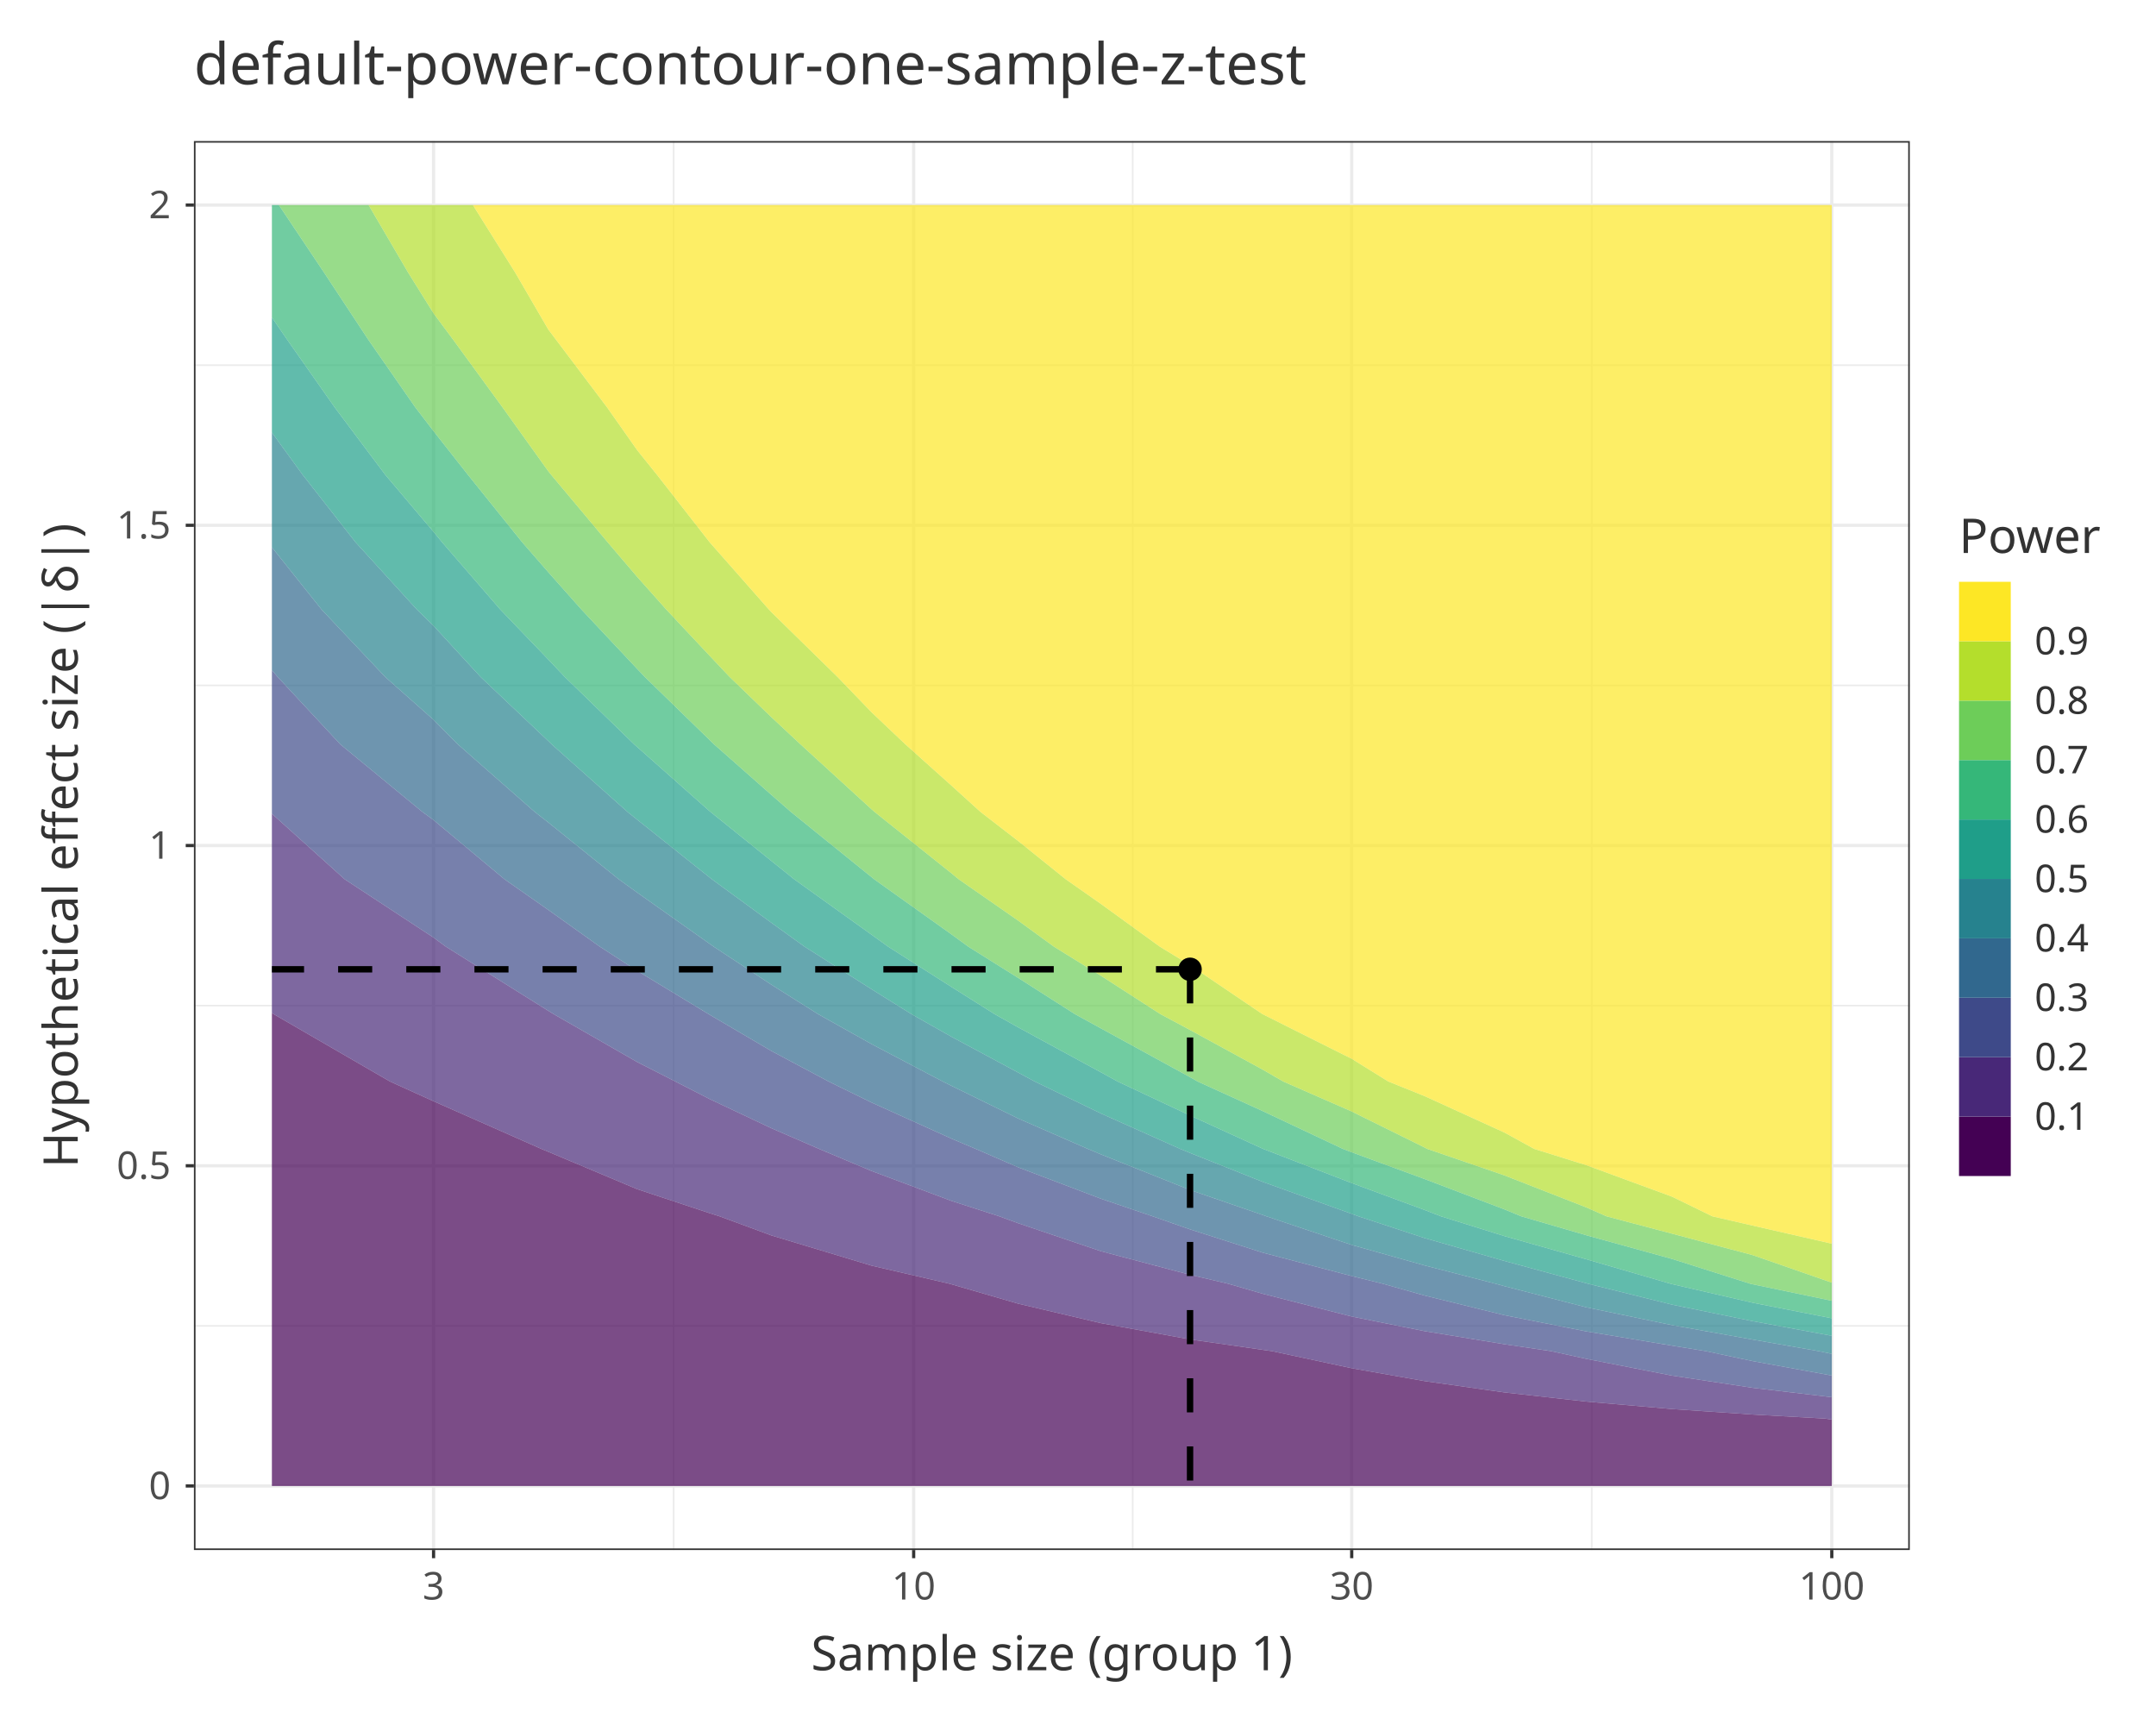
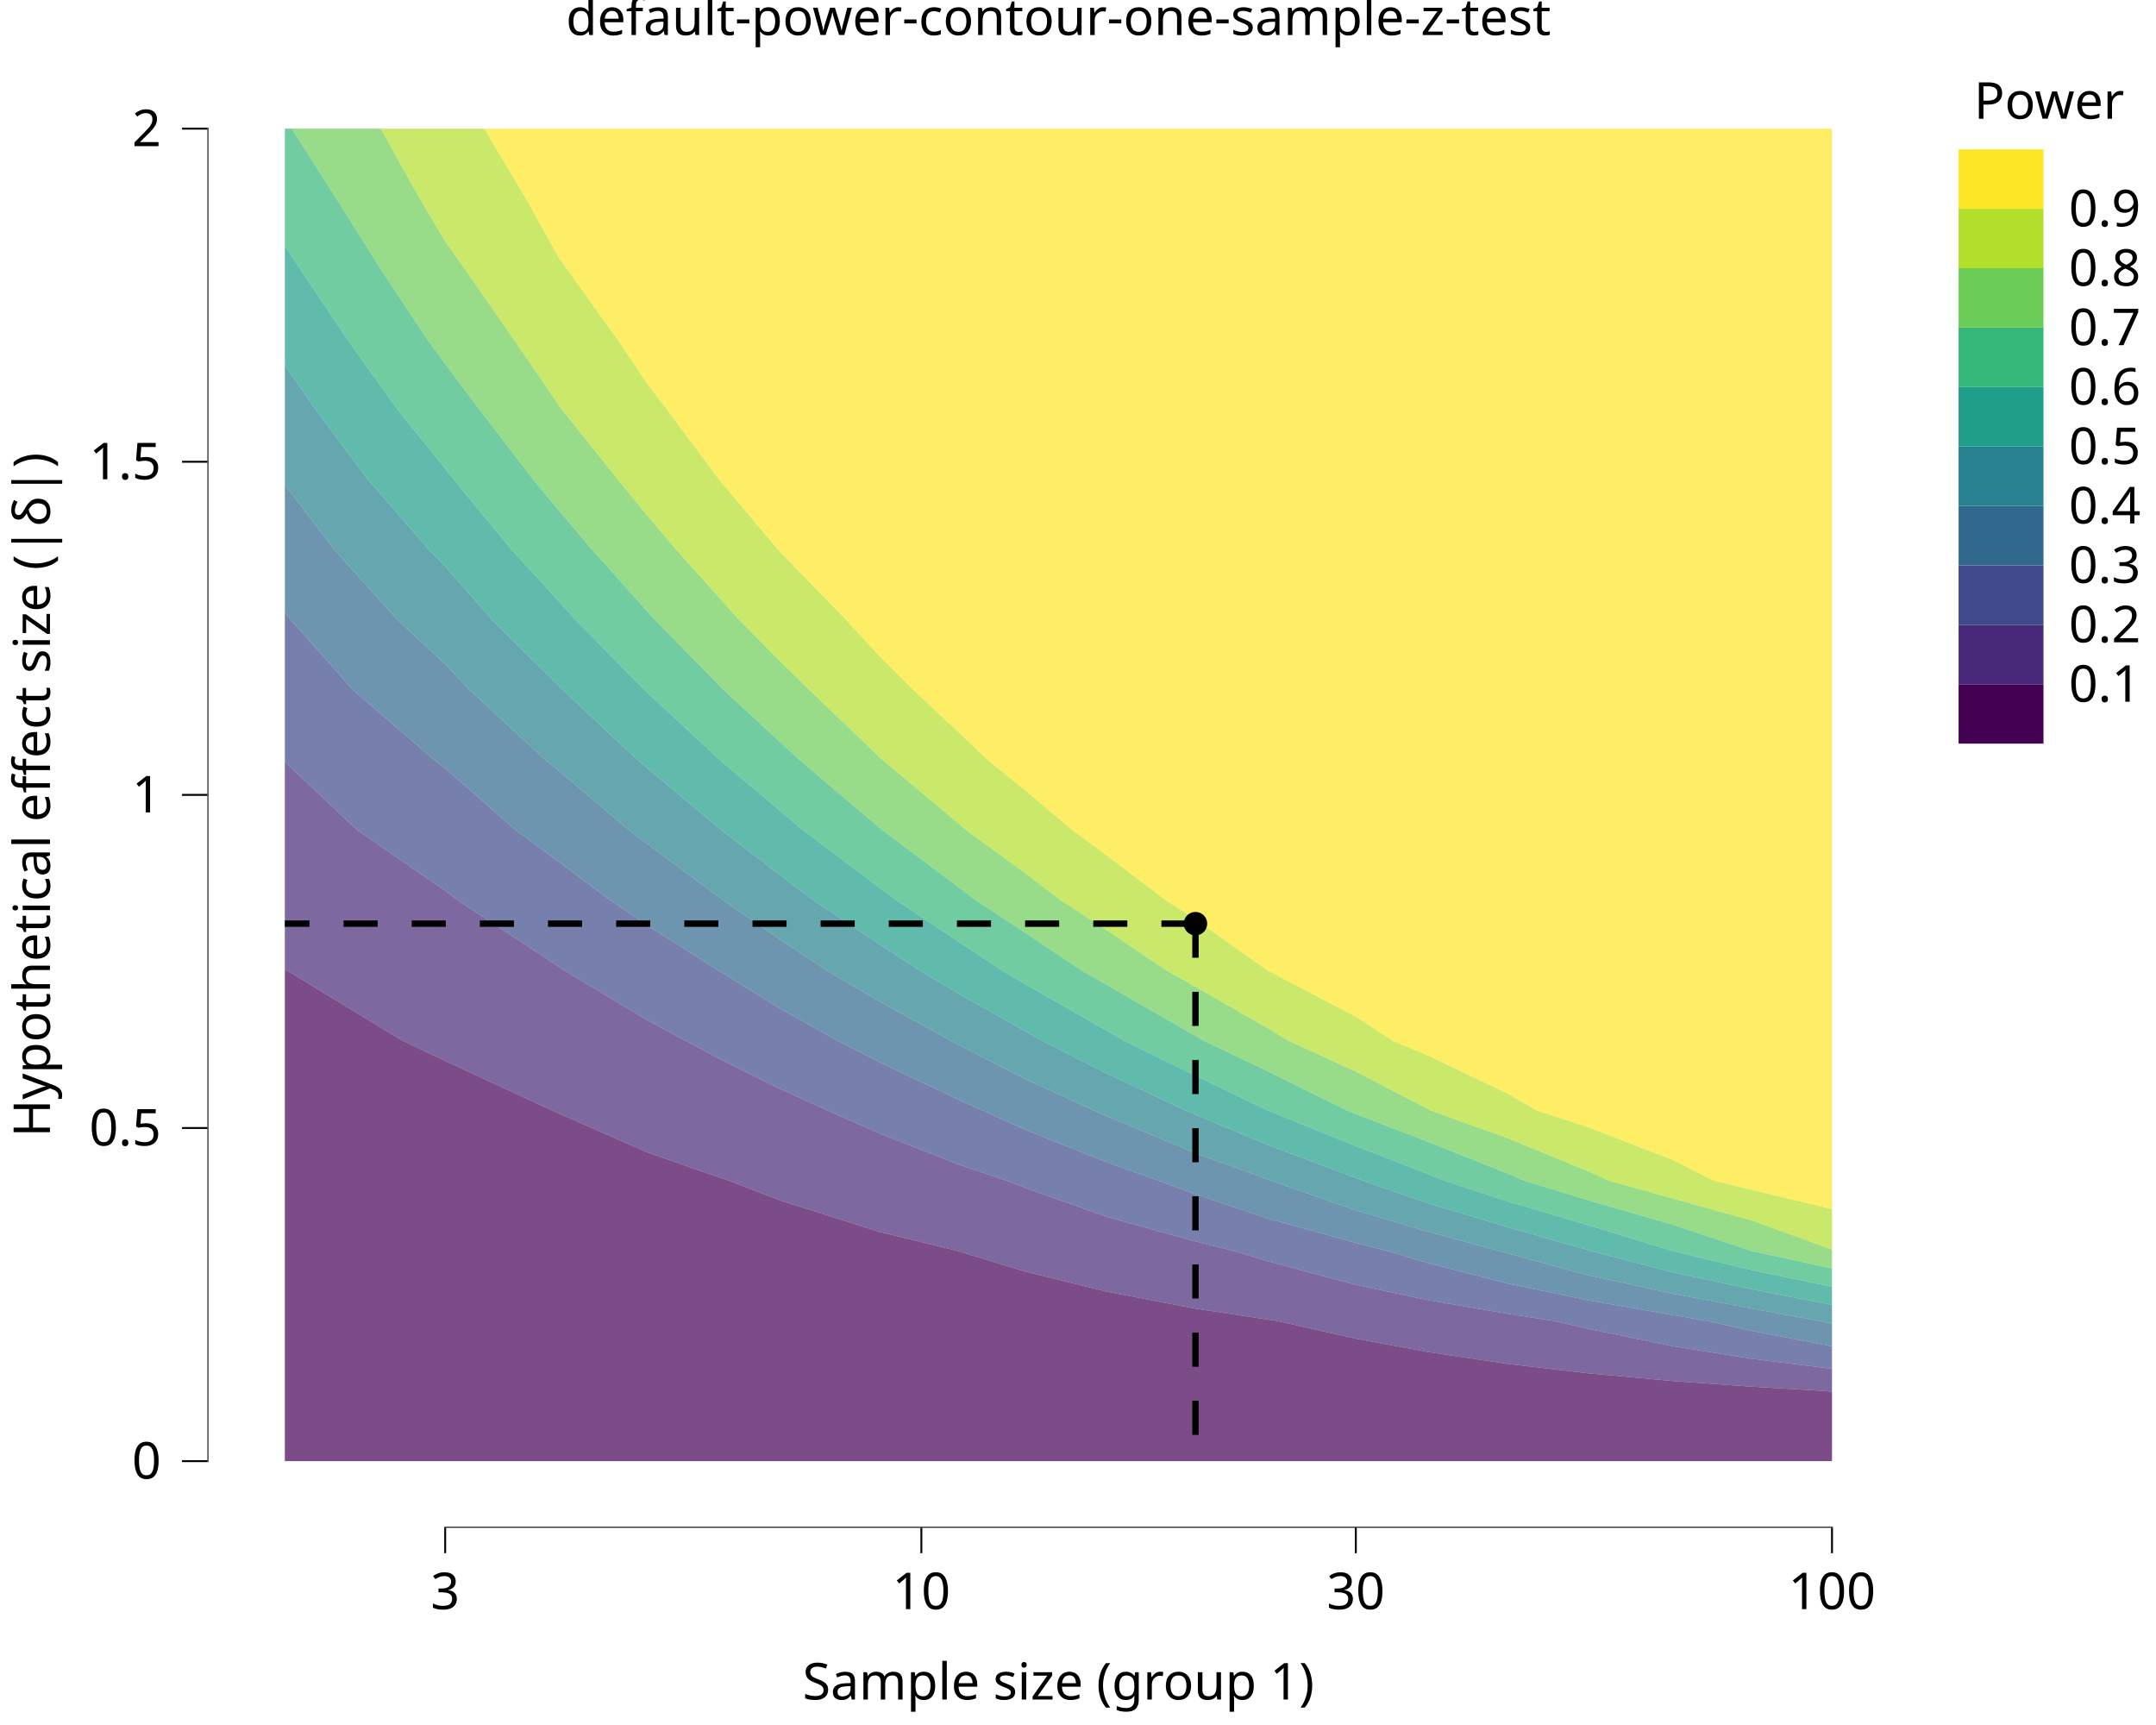
<svg xmlns="http://www.w3.org/2000/svg" class="svglite" data-engine-version="2.0" width="720.00pt" height="576.00pt" viewBox="0 0 720.00 576.00">
  <defs>
    <style type="text/css">
    .svglite line, .svglite polyline, .svglite polygon, .svglite path, .svglite rect, .svglite circle {
      fill: none;
      stroke: #000000;
      stroke-linecap: round;
      stroke-linejoin: round;
      stroke-miterlimit: 10.00;
    }
  </style>
  </defs>
  <rect width="100%" height="100%" style="stroke: none; fill: #FFFFFF;" />
  <defs>
    <clipPath id="cpMC4wMHw3MjAuMDB8MC4wMHw1NzYuMDA=">
      <rect x="0.00" y="0.00" width="720.00" height="576.00" />
    </clipPath>
  </defs>
  <g clip-path="url(#cpMC4wMHw3MjAuMDB8MC4wMHw1NzYuMDA=)">
-     <rect x="0.00" y="0.00" width="720.00" height="576.00" style="stroke-width: 1.07; stroke: none;" />
+     <rect x="0.00" y="0.00" width="720.00" height="576.00" style="stroke-width: 10.67; stroke: none;" />
  </g>
  <defs>
-     <clipPath id="cpNjQuNzZ8NjM3Ljc4fDQ3LjA5fDUxNy41Nw==">
-       <rect x="64.76" y="47.09" width="573.02" height="470.49" />
+     <clipPath id="cpNjkuMjh8NjM3LjYzfDIwLjcxfDUxMC4xNA==">
+       <rect x="69.28" y="20.71" width="568.35" height="489.43" />
    </clipPath>
  </defs>
-   <g clip-path="url(#cpNjQuNzZ8NjM3Ljc4fDQ3LjA5fDUxNy41Nw==)">
-     <rect x="64.76" y="47.09" width="573.02" height="470.49" style="stroke-width: 1.07; stroke: none; fill: #FFFFFF;" />
-     <polyline points="64.76,442.72 637.78,442.72 " style="stroke-width: 0.53; stroke: #EBEBEB; stroke-linecap: butt;" />
-     <polyline points="64.76,335.79 637.78,335.79 " style="stroke-width: 0.53; stroke: #EBEBEB; stroke-linecap: butt;" />
-     <polyline points="64.76,228.87 637.78,228.87 " style="stroke-width: 0.53; stroke: #EBEBEB; stroke-linecap: butt;" />
-     <polyline points="64.76,121.94 637.78,121.94 " style="stroke-width: 0.53; stroke: #EBEBEB; stroke-linecap: butt;" />
-     <polyline points="224.96,517.57 224.96,47.09 " style="stroke-width: 0.53; stroke: #EBEBEB; stroke-linecap: butt;" />
-     <polyline points="378.26,517.57 378.26,47.09 " style="stroke-width: 0.53; stroke: #EBEBEB; stroke-linecap: butt;" />
-     <polyline points="531.57,517.57 531.57,47.09 " style="stroke-width: 0.53; stroke: #EBEBEB; stroke-linecap: butt;" />
-     <polyline points="64.76,496.19 637.78,496.19 " style="stroke-width: 1.07; stroke: #EBEBEB; stroke-linecap: butt;" />
-     <polyline points="64.76,389.26 637.78,389.26 " style="stroke-width: 1.07; stroke: #EBEBEB; stroke-linecap: butt;" />
-     <polyline points="64.76,282.33 637.78,282.33 " style="stroke-width: 1.07; stroke: #EBEBEB; stroke-linecap: butt;" />
-     <polyline points="64.76,175.40 637.78,175.40 " style="stroke-width: 1.07; stroke: #EBEBEB; stroke-linecap: butt;" />
-     <polyline points="64.76,68.47 637.78,68.47 " style="stroke-width: 1.07; stroke: #EBEBEB; stroke-linecap: butt;" />
-     <polyline points="144.79,517.57 144.79,47.09 " style="stroke-width: 1.07; stroke: #EBEBEB; stroke-linecap: butt;" />
-     <polyline points="305.12,517.57 305.12,47.09 " style="stroke-width: 1.07; stroke: #EBEBEB; stroke-linecap: butt;" />
-     <polyline points="451.41,517.57 451.41,47.09 " style="stroke-width: 1.07; stroke: #EBEBEB; stroke-linecap: butt;" />
-     <polyline points="611.73,517.57 611.73,47.09 " style="stroke-width: 1.07; stroke: #EBEBEB; stroke-linecap: butt;" />
-     <path d="M 237.09 405.13 L 212.82 397.09 L 183.10 384.59 L 180.78 383.63 L 144.79 367.72 L 130.23 361.12 L 91.35 338.61 L 90.80 338.23 L 90.80 338.61 L 90.80 361.12 L 90.80 383.63 L 90.80 406.14 L 90.80 428.65 L 90.80 451.16 L 90.80 473.68 L 90.80 496.19 L 144.79 496.19 L 183.10 496.19 L 212.82 496.19 L 237.09 496.19 L 257.62 496.19 L 291.09 496.19 L 317.81 496.19 L 340.05 496.19 L 367.70 496.19 L 397.42 496.19 L 421.70 496.19 L 451.41 496.19 L 475.69 496.19 L 502.41 496.19 L 529.68 496.19 L 558.40 496.19 L 585.31 496.19 L 611.73 496.19 L 611.73 474.02 L 609.52 473.68 L 585.31 472.33 L 558.40 470.50 L 529.68 468.00 L 502.41 464.95 L 475.69 461.16 L 451.41 456.87 L 424.76 451.16 L 421.70 450.73 L 397.42 447.24 L 367.70 441.82 L 340.05 435.32 L 317.81 428.86 L 317.08 428.65 L 291.09 422.62 L 257.62 412.53 L 240.29 406.14 Z" style="fill-rule: evenodd; fill: #440154; fill-opacity: 0.70; stroke-width: 1.07; stroke: none; stroke-linecap: butt;" />
-     <path d="M 90.80 293.59 L 90.80 316.10 L 90.80 338.23 L 91.35 338.61 L 130.23 361.12 L 144.79 367.72 L 180.78 383.63 L 183.10 384.59 L 212.82 397.09 L 237.09 405.13 L 240.29 406.14 L 257.62 412.53 L 291.09 422.62 L 317.08 428.65 L 317.81 428.86 L 340.05 435.32 L 367.70 441.82 L 397.42 447.24 L 421.70 450.73 L 424.76 451.16 L 451.41 456.87 L 475.69 461.16 L 502.41 464.95 L 529.68 468.00 L 558.40 470.50 L 585.31 472.33 L 609.52 473.68 L 611.73 474.02 L 611.73 473.68 L 611.73 466.54 L 585.31 463.41 L 558.40 459.34 L 529.68 453.72 L 517.97 451.16 L 502.41 448.86 L 475.69 444.48 L 451.41 439.60 L 421.70 432.01 L 410.13 428.65 L 397.42 425.67 L 367.70 417.81 L 340.05 408.46 L 333.71 406.14 L 317.81 401.02 L 291.09 391.02 L 273.52 383.63 L 257.62 376.73 L 237.09 367.04 L 225.53 361.12 L 212.82 354.64 L 184.87 338.61 L 183.10 337.52 L 148.90 316.10 L 144.79 313.07 L 115.10 293.59 L 90.80 271.71 Z" style="fill-rule: evenodd; fill: #482878; fill-opacity: 0.70; stroke-width: 1.07; stroke: none; stroke-linecap: butt;" />
-     <path d="M 529.68 453.72 L 558.40 459.34 L 585.31 463.41 L 611.73 466.54 L 611.73 459.31 L 585.31 454.49 L 569.65 451.16 L 558.40 449.33 L 529.68 444.56 L 502.41 439.16 L 475.69 432.58 L 461.79 428.65 L 451.41 426.09 L 421.70 418.28 L 397.42 410.50 L 384.92 406.14 L 367.70 400.28 L 340.05 389.79 L 325.85 383.63 L 317.81 380.23 L 291.09 368.16 L 276.72 361.12 L 257.62 350.94 L 237.09 338.89 L 236.62 338.61 L 212.82 324.18 L 200.32 316.10 L 183.10 303.82 L 168.48 293.59 L 144.79 273.82 L 141.02 271.07 L 113.68 248.56 L 92.74 226.05 L 90.80 223.77 L 90.80 226.05 L 90.80 248.56 L 90.80 271.07 L 90.80 271.71 L 115.10 293.59 L 144.79 313.07 L 148.90 316.10 L 183.10 337.52 L 184.87 338.61 L 212.82 354.64 L 225.53 361.12 L 237.09 367.04 L 257.62 376.73 L 273.52 383.63 L 291.09 391.02 L 317.81 401.02 L 333.71 406.14 L 340.05 408.46 L 367.70 417.81 L 397.42 425.67 L 410.13 428.65 L 421.70 432.01 L 451.41 439.60 L 475.69 444.48 L 502.41 448.86 L 517.97 451.16 Z" style="fill-rule: evenodd; fill: #3E4A89; fill-opacity: 0.70; stroke-width: 1.07; stroke: none; stroke-linecap: butt;" />
-     <path d="M 90.80 203.54 L 90.80 223.77 L 92.74 226.05 L 113.68 248.56 L 141.02 271.07 L 144.79 273.82 L 168.48 293.59 L 183.10 303.82 L 200.32 316.10 L 212.82 324.18 L 236.62 338.61 L 237.09 338.89 L 257.62 350.94 L 276.72 361.12 L 291.09 368.16 L 317.81 380.23 L 325.85 383.63 L 340.05 389.79 L 367.70 400.28 L 384.92 406.14 L 397.42 410.50 L 421.70 418.28 L 451.41 426.09 L 461.79 428.65 L 475.69 432.58 L 502.41 439.16 L 529.68 444.56 L 558.40 449.33 L 569.65 451.16 L 585.31 454.49 L 611.73 459.31 L 611.73 452.07 L 607.34 451.16 L 585.31 447.30 L 558.40 442.48 L 529.68 436.51 L 502.41 429.47 L 499.43 428.65 L 475.69 422.53 L 451.41 415.70 L 422.92 406.14 L 421.70 405.70 L 397.42 397.34 L 367.70 385.48 L 363.29 383.63 L 340.05 373.49 L 317.81 362.60 L 314.83 361.12 L 291.09 348.65 L 273.18 338.61 L 257.62 328.81 L 238.35 316.10 L 237.09 315.22 L 212.82 298.05 L 206.63 293.59 L 183.10 274.62 L 178.54 271.07 L 152.93 248.56 L 144.79 240.35 L 128.66 226.05 L 107.40 203.54 L 90.80 182.74 Z" style="fill-rule: evenodd; fill: #31688E; fill-opacity: 0.70; stroke-width: 1.07; stroke: none; stroke-linecap: butt;" />
-     <path d="M 90.80 181.03 L 90.80 182.74 L 107.40 203.54 L 128.66 226.05 L 144.79 240.35 L 152.93 248.56 L 178.54 271.07 L 183.10 274.62 L 206.63 293.59 L 212.82 298.05 L 237.09 315.22 L 238.35 316.10 L 257.62 328.81 L 273.18 338.61 L 291.09 348.65 L 314.83 361.12 L 317.81 362.60 L 340.05 373.49 L 363.29 383.63 L 367.70 385.48 L 397.42 397.34 L 421.70 405.70 L 422.92 406.14 L 451.41 415.70 L 475.69 422.53 L 499.43 428.65 L 502.41 429.47 L 529.68 436.51 L 558.40 442.48 L 585.31 447.30 L 607.34 451.16 L 611.73 452.07 L 611.73 451.16 L 611.73 446.04 L 585.31 441.15 L 558.40 435.64 L 530.31 428.65 L 529.68 428.47 L 502.41 421.05 L 475.69 413.39 L 453.64 406.14 L 451.41 405.32 L 421.70 394.64 L 397.42 384.98 L 394.12 383.63 L 367.70 371.82 L 345.54 361.12 L 340.05 358.16 L 317.81 346.22 L 304.35 338.61 L 291.09 330.33 L 268.69 316.10 L 257.62 308.13 L 237.74 293.59 L 237.09 293.08 L 212.82 273.71 L 209.52 271.07 L 184.26 248.56 L 183.10 247.43 L 160.50 226.05 L 144.79 208.96 L 139.23 203.54 L 118.71 181.03 L 101.06 158.52 L 90.80 144.40 L 90.80 158.52 Z" style="fill-rule: evenodd; fill: #26828E; fill-opacity: 0.70; stroke-width: 1.07; stroke: none; stroke-linecap: butt;" />
-     <path d="M 90.80 105.99 L 90.80 113.50 L 90.80 136.01 L 90.80 144.40 L 101.06 158.52 L 118.71 181.03 L 139.23 203.54 L 144.79 208.96 L 160.50 226.05 L 183.10 247.43 L 184.26 248.56 L 209.52 271.07 L 212.82 273.71 L 237.09 293.08 L 237.74 293.59 L 257.62 308.13 L 268.69 316.10 L 291.09 330.33 L 304.35 338.61 L 317.81 346.22 L 340.05 358.16 L 345.54 361.12 L 367.70 371.82 L 394.12 383.63 L 397.42 384.98 L 421.70 394.64 L 451.41 405.32 L 453.64 406.14 L 475.69 413.39 L 502.41 421.05 L 529.68 428.47 L 530.31 428.65 L 558.40 435.64 L 585.31 441.15 L 611.73 446.04 L 611.73 440.19 L 585.31 435.00 L 558.40 428.79 L 557.86 428.65 L 529.68 420.46 L 502.41 412.75 L 481.21 406.14 L 475.69 404.00 L 451.41 395.04 L 421.83 383.63 L 421.70 383.57 L 397.42 372.48 L 373.23 361.12 L 367.70 358.08 L 340.05 343.06 L 332.13 338.61 L 317.81 329.59 L 296.61 316.10 L 291.09 312.13 L 265.22 293.59 L 257.62 287.49 L 237.23 271.07 L 237.09 270.96 L 212.82 249.45 L 211.81 248.56 L 188.63 226.05 L 183.10 220.21 L 167.09 203.54 L 147.61 181.03 L 144.79 177.59 L 128.65 158.52 L 111.77 136.01 L 95.96 113.50 Z" style="fill-rule: evenodd; fill: #1F9E89; fill-opacity: 0.70; stroke-width: 1.07; stroke: none; stroke-linecap: butt;" />
-     <path d="M 90.80 105.99 L 95.96 113.50 L 111.77 136.01 L 128.65 158.52 L 144.79 177.59 L 147.61 181.03 L 167.09 203.54 L 183.10 220.21 L 188.63 226.05 L 211.81 248.56 L 212.82 249.45 L 237.09 270.96 L 237.23 271.07 L 257.62 287.49 L 265.22 293.59 L 291.09 312.13 L 296.61 316.10 L 317.81 329.59 L 332.13 338.61 L 340.05 343.06 L 367.70 358.08 L 373.23 361.12 L 397.42 372.48 L 421.70 383.57 L 421.83 383.63 L 451.41 395.04 L 475.69 404.00 L 481.21 406.14 L 502.41 412.75 L 529.68 420.46 L 557.86 428.65 L 558.40 428.79 L 585.31 435.00 L 611.73 440.19 L 611.73 434.34 L 585.31 428.84 L 584.49 428.65 L 558.40 420.38 L 529.68 412.45 L 508.02 406.14 L 502.41 403.83 L 475.69 393.67 L 451.41 384.76 L 448.47 383.63 L 421.70 371.01 L 399.95 361.12 L 397.42 359.67 L 367.70 343.41 L 358.95 338.61 L 340.05 326.55 L 323.37 316.10 L 317.81 312.04 L 291.93 293.59 L 291.09 292.91 L 264.08 271.07 L 257.62 265.43 L 238.49 248.56 L 237.09 247.20 L 215.35 226.05 L 212.82 223.39 L 194.19 203.54 L 183.10 191.06 L 174.36 181.03 L 156.25 158.52 L 144.79 143.96 L 138.69 136.01 L 123.05 113.50 L 108.20 90.98 L 93.14 68.47 L 90.80 68.47 L 90.80 90.98 Z" style="fill-rule: evenodd; fill: #35B779; fill-opacity: 0.70; stroke-width: 1.07; stroke: none; stroke-linecap: butt;" />
-     <path d="M 136.28 90.98 L 123.10 68.47 L 93.14 68.47 L 108.20 90.98 L 123.05 113.50 L 138.69 136.01 L 144.79 143.96 L 156.25 158.52 L 174.36 181.03 L 183.10 191.06 L 194.19 203.54 L 212.82 223.39 L 215.35 226.05 L 237.09 247.20 L 238.49 248.56 L 257.62 265.43 L 264.08 271.07 L 291.09 292.91 L 291.93 293.59 L 317.81 312.04 L 323.37 316.10 L 340.05 326.55 L 358.95 338.61 L 367.70 343.41 L 397.42 359.67 L 399.95 361.12 L 421.70 371.01 L 448.47 383.63 L 451.41 384.76 L 475.69 393.67 L 502.41 403.83 L 508.02 406.14 L 529.68 412.45 L 558.40 420.38 L 584.49 428.65 L 585.31 428.84 L 611.73 434.34 L 611.73 428.65 L 611.73 428.29 L 585.31 419.10 L 558.40 411.94 L 536.48 406.14 L 529.68 403.14 L 502.41 392.48 L 476.62 383.63 L 475.69 383.14 L 451.41 371.14 L 428.53 361.12 L 421.70 357.17 L 397.42 343.92 L 387.50 338.61 L 367.70 325.84 L 351.97 316.10 L 340.05 307.42 L 320.16 293.59 L 317.81 291.65 L 292.02 271.07 L 291.09 270.25 L 267.36 248.56 L 257.62 239.48 L 243.68 226.05 L 237.09 219.07 L 222.52 203.54 L 212.82 192.65 L 202.90 181.03 L 184.05 158.52 L 183.10 157.34 L 167.82 136.01 L 151.39 113.50 L 144.79 104.62 Z" style="fill-rule: evenodd; fill: #6DCD59; fill-opacity: 0.70; stroke-width: 1.07; stroke: none; stroke-linecap: butt;" />
-     <path d="M 144.79 68.47 L 123.10 68.47 L 136.28 90.98 L 144.79 104.62 L 151.39 113.50 L 167.82 136.01 L 183.10 157.34 L 184.05 158.52 L 202.90 181.03 L 212.82 192.65 L 222.52 203.54 L 237.09 219.07 L 243.68 226.05 L 257.62 239.48 L 267.36 248.56 L 291.09 270.25 L 292.02 271.07 L 317.81 291.65 L 320.16 293.59 L 340.05 307.42 L 351.97 316.10 L 367.70 325.84 L 387.50 338.61 L 397.42 343.92 L 421.70 357.17 L 428.53 361.12 L 451.41 371.14 L 475.69 383.14 L 476.62 383.63 L 502.41 392.48 L 529.68 403.14 L 536.48 406.14 L 558.40 411.94 L 585.31 419.10 L 611.73 428.29 L 611.73 415.28 L 585.31 409.24 L 571.84 406.14 L 558.40 399.59 L 529.68 389.04 L 512.36 383.63 L 502.41 378.17 L 475.69 365.98 L 463.62 361.12 L 451.41 353.54 L 421.70 338.67 L 421.58 338.61 L 397.42 322.26 L 387.33 316.10 L 367.70 301.86 L 355.90 293.59 L 340.05 280.84 L 327.40 271.07 L 317.81 262.37 L 302.38 248.56 L 291.09 237.86 L 279.71 226.05 L 257.62 204.41 L 256.80 203.54 L 237.09 181.17 L 236.97 181.03 L 219.39 158.52 L 212.82 150.35 L 202.73 136.01 L 185.74 113.50 L 183.10 110.01 L 172.04 90.98 L 157.93 68.47 Z" style="fill-rule: evenodd; fill: #B4DE2C; fill-opacity: 0.70; stroke-width: 1.07; stroke: none; stroke-linecap: butt;" />
-     <path d="M 397.42 68.47 L 367.70 68.47 L 340.05 68.47 L 317.81 68.47 L 291.09 68.47 L 257.62 68.47 L 237.09 68.47 L 212.82 68.47 L 183.10 68.47 L 157.93 68.47 L 172.04 90.98 L 183.10 110.01 L 185.74 113.50 L 202.73 136.01 L 212.82 150.35 L 219.39 158.52 L 236.97 181.03 L 237.09 181.17 L 256.80 203.54 L 257.62 204.41 L 279.71 226.05 L 291.09 237.86 L 302.38 248.56 L 317.81 262.37 L 327.40 271.07 L 340.05 280.84 L 355.90 293.59 L 367.70 301.86 L 387.33 316.10 L 397.42 322.26 L 421.58 338.61 L 421.70 338.67 L 451.41 353.54 L 463.62 361.12 L 475.69 365.98 L 502.41 378.17 L 512.36 383.63 L 529.68 389.04 L 558.40 399.59 L 571.84 406.14 L 585.31 409.24 L 611.73 415.28 L 611.73 406.14 L 611.73 383.63 L 611.73 361.12 L 611.73 338.61 L 611.73 316.10 L 611.73 293.59 L 611.73 271.07 L 611.73 248.56 L 611.73 226.05 L 611.73 203.54 L 611.73 181.03 L 611.73 158.52 L 611.73 136.01 L 611.73 113.50 L 611.73 90.98 L 611.73 68.47 L 585.31 68.47 L 558.40 68.47 L 529.68 68.47 L 502.41 68.47 L 475.69 68.47 L 451.41 68.47 L 421.70 68.47 Z" style="fill-rule: evenodd; fill: #FDE725; fill-opacity: 0.70; stroke-width: 1.07; stroke: none; stroke-linecap: butt;" />
-     <line x1="397.42" y1="323.66" x2="397.42" y2="496.19" style="stroke-width: 2.13; stroke-dasharray: 11.38,11.38; stroke-linecap: butt;" />
-     <line x1="397.42" y1="323.66" x2="90.80" y2="323.66" style="stroke-width: 2.13; stroke-dasharray: 11.38,11.38; stroke-linecap: butt;" />
-     <circle cx="397.42" cy="323.66" r="3.56" style="stroke-width: 0.71; fill: #000000;" />
-     <rect x="64.76" y="47.09" width="573.02" height="470.49" style="stroke-width: 1.07; stroke: #333333;" />
+   <g clip-path="url(#cpNjkuMjh8NjM3LjYzfDIwLjcxfDUxMC4xNA==)">
+     <rect x="69.28" y="20.71" width="568.35" height="489.43" style="stroke-width: 10.67; stroke: none;" />
+     <path d="M 240.22 393.17 L 216.14 384.80 L 186.67 371.80 L 184.36 370.80 L 148.67 354.26 L 134.23 347.39 L 95.66 323.97 L 95.12 323.57 L 95.12 323.97 L 95.12 347.39 L 95.12 370.80 L 95.12 394.22 L 95.12 417.64 L 95.12 441.06 L 95.12 464.48 L 95.12 487.89 L 148.67 487.89 L 186.67 487.89 L 216.14 487.89 L 240.22 487.89 L 260.58 487.89 L 293.77 487.89 L 320.27 487.89 L 342.34 487.89 L 369.76 487.89 L 399.23 487.89 L 423.31 487.89 L 452.78 487.89 L 476.86 487.89 L 503.37 487.89 L 530.42 487.89 L 558.91 487.89 L 585.59 487.89 L 611.80 487.89 L 611.80 464.83 L 609.61 464.48 L 585.59 463.07 L 558.91 461.17 L 530.42 458.57 L 503.37 455.40 L 476.86 451.45 L 452.78 446.99 L 426.35 441.06 L 423.31 440.60 L 399.23 436.98 L 369.76 431.33 L 342.34 424.58 L 320.27 417.86 L 319.55 417.64 L 293.77 411.36 L 260.58 400.87 L 243.38 394.22 Z" style="fill-rule: evenodd; fill: #440154; fill-opacity: 0.70; stroke-width: 1.07; stroke: none; stroke-linecap: butt;" />
+     <path d="M 95.12 277.13 L 95.12 300.55 L 95.12 323.57 L 95.66 323.97 L 134.23 347.39 L 148.67 354.26 L 184.36 370.80 L 186.67 371.80 L 216.14 384.80 L 240.22 393.17 L 243.38 394.22 L 260.58 400.87 L 293.77 411.36 L 319.55 417.64 L 320.27 417.86 L 342.34 424.58 L 369.76 431.33 L 399.23 436.98 L 423.31 440.60 L 426.35 441.06 L 452.78 446.99 L 476.86 451.45 L 503.37 455.40 L 530.42 458.57 L 558.91 461.17 L 585.59 463.07 L 609.61 464.48 L 611.80 464.83 L 611.80 464.48 L 611.80 457.05 L 585.59 453.79 L 558.91 449.56 L 530.42 443.72 L 518.80 441.06 L 503.37 438.66 L 476.86 434.11 L 452.78 429.02 L 423.31 421.13 L 411.84 417.64 L 399.23 414.54 L 369.76 406.36 L 342.34 396.63 L 336.05 394.22 L 320.27 388.89 L 293.77 378.49 L 276.35 370.80 L 260.58 363.63 L 240.22 353.54 L 228.74 347.39 L 216.14 340.65 L 188.42 323.97 L 186.67 322.83 L 152.74 300.55 L 148.67 297.40 L 119.22 277.13 L 95.12 254.37 Z" style="fill-rule: evenodd; fill: #482878; fill-opacity: 0.70; stroke-width: 1.07; stroke: none; stroke-linecap: butt;" />
+     <path d="M 530.42 443.72 L 558.91 449.56 L 585.59 453.79 L 611.80 457.05 L 611.80 449.53 L 585.59 444.51 L 570.07 441.06 L 558.91 439.15 L 530.42 434.19 L 503.37 428.57 L 476.86 421.73 L 463.08 417.64 L 452.78 414.98 L 423.31 406.85 L 399.23 398.76 L 386.84 394.22 L 369.76 388.12 L 342.34 377.21 L 328.25 370.80 L 320.27 367.27 L 293.77 354.71 L 279.52 347.39 L 260.58 336.80 L 240.22 324.26 L 239.75 323.97 L 216.14 308.96 L 203.74 300.55 L 186.67 287.78 L 172.16 277.13 L 148.67 256.57 L 144.93 253.72 L 117.81 230.30 L 97.04 206.88 L 95.12 204.51 L 95.12 206.88 L 95.12 230.30 L 95.12 253.72 L 95.12 254.37 L 119.22 277.13 L 148.67 297.40 L 152.74 300.55 L 186.67 322.83 L 188.42 323.97 L 216.14 340.65 L 228.74 347.39 L 240.22 353.54 L 260.58 363.63 L 276.35 370.80 L 293.77 378.49 L 320.27 388.89 L 336.05 394.22 L 342.34 396.63 L 369.76 406.36 L 399.23 414.54 L 411.84 417.64 L 423.31 421.13 L 452.78 429.02 L 476.86 434.11 L 503.37 438.66 L 518.80 441.06 Z" style="fill-rule: evenodd; fill: #3E4A89; fill-opacity: 0.70; stroke-width: 1.07; stroke: none; stroke-linecap: butt;" />
+     <path d="M 95.12 183.46 L 95.12 204.51 L 97.04 206.88 L 117.81 230.30 L 144.93 253.72 L 148.67 256.57 L 172.16 277.13 L 186.67 287.78 L 203.74 300.55 L 216.14 308.96 L 239.75 323.97 L 240.22 324.26 L 260.58 336.80 L 279.52 347.39 L 293.77 354.71 L 320.27 367.27 L 328.25 370.80 L 342.34 377.21 L 369.76 388.12 L 386.84 394.22 L 399.23 398.76 L 423.31 406.85 L 452.78 414.98 L 463.08 417.64 L 476.86 421.73 L 503.37 428.57 L 530.42 434.19 L 558.91 439.15 L 570.07 441.06 L 585.59 444.51 L 611.80 449.53 L 611.80 442.00 L 607.44 441.06 L 585.59 437.04 L 558.91 432.03 L 530.42 425.82 L 503.37 418.49 L 500.41 417.64 L 476.86 411.27 L 452.78 404.16 L 424.53 394.22 L 423.31 393.77 L 399.23 385.06 L 369.76 372.73 L 365.39 370.80 L 342.34 360.25 L 320.27 348.93 L 317.32 347.39 L 293.77 334.41 L 276.01 323.97 L 260.58 313.78 L 241.46 300.55 L 240.22 299.64 L 216.14 281.78 L 210.00 277.13 L 186.67 257.40 L 182.14 253.72 L 156.74 230.30 L 148.67 221.75 L 132.66 206.88 L 111.58 183.46 L 95.12 161.83 Z" style="fill-rule: evenodd; fill: #31688E; fill-opacity: 0.70; stroke-width: 1.07; stroke: none; stroke-linecap: butt;" />
+     <path d="M 95.12 160.04 L 95.12 161.83 L 111.58 183.46 L 132.66 206.88 L 148.67 221.75 L 156.74 230.30 L 182.14 253.72 L 186.67 257.40 L 210.00 277.13 L 216.14 281.78 L 240.22 299.64 L 241.46 300.55 L 260.58 313.78 L 276.01 323.97 L 293.77 334.41 L 317.32 347.39 L 320.27 348.93 L 342.34 360.25 L 365.39 370.80 L 369.76 372.73 L 399.23 385.06 L 423.31 393.77 L 424.53 394.22 L 452.78 404.16 L 476.86 411.27 L 500.41 417.64 L 503.37 418.49 L 530.42 425.82 L 558.91 432.03 L 585.59 437.04 L 607.44 441.06 L 611.80 442.00 L 611.80 441.06 L 611.80 435.73 L 585.59 430.64 L 558.91 424.90 L 531.05 417.64 L 530.42 417.45 L 503.37 409.73 L 476.86 401.76 L 455.00 394.22 L 452.78 393.36 L 423.31 382.26 L 399.23 372.21 L 395.96 370.80 L 369.76 358.52 L 347.78 347.39 L 342.34 344.31 L 320.27 331.88 L 306.93 323.97 L 293.77 315.36 L 271.56 300.55 L 260.58 292.26 L 240.85 277.13 L 240.22 276.60 L 216.14 256.46 L 212.86 253.72 L 187.82 230.30 L 186.67 229.12 L 164.25 206.88 L 148.67 189.10 L 143.15 183.46 L 122.80 160.04 L 105.30 136.63 L 95.12 121.94 L 95.12 136.63 Z" style="fill-rule: evenodd; fill: #26828E; fill-opacity: 0.70; stroke-width: 1.07; stroke: none; stroke-linecap: butt;" />
+     <path d="M 95.12 81.98 L 95.12 89.79 L 95.12 113.21 L 95.12 121.94 L 105.30 136.63 L 122.80 160.04 L 143.15 183.46 L 148.67 189.10 L 164.25 206.88 L 186.67 229.12 L 187.82 230.30 L 212.86 253.72 L 216.14 256.46 L 240.22 276.60 L 240.85 277.13 L 260.58 292.26 L 271.56 300.55 L 293.77 315.36 L 306.93 323.97 L 320.27 331.88 L 342.34 344.31 L 347.78 347.39 L 369.76 358.52 L 395.96 370.80 L 399.23 372.21 L 423.31 382.26 L 452.78 393.36 L 455.00 394.22 L 476.86 401.76 L 503.37 409.73 L 530.42 417.45 L 531.05 417.64 L 558.91 424.90 L 585.59 430.64 L 611.80 435.73 L 611.80 429.64 L 585.59 424.24 L 558.91 417.78 L 558.36 417.64 L 530.42 409.11 L 503.37 401.10 L 482.35 394.22 L 476.86 391.99 L 452.78 382.67 L 423.44 370.80 L 423.31 370.74 L 399.23 359.21 L 375.24 347.39 L 369.76 344.22 L 342.34 328.59 L 334.48 323.97 L 320.27 314.58 L 299.25 300.55 L 293.77 296.42 L 268.12 277.13 L 260.58 270.79 L 240.35 253.72 L 240.22 253.59 L 216.14 231.22 L 215.14 230.30 L 192.15 206.88 L 186.67 200.81 L 170.78 183.46 L 151.47 160.04 L 148.67 156.47 L 132.65 136.63 L 115.91 113.21 L 100.23 89.79 Z" style="fill-rule: evenodd; fill: #1F9E89; fill-opacity: 0.70; stroke-width: 1.07; stroke: none; stroke-linecap: butt;" />
+     <path d="M 95.12 81.98 L 100.23 89.79 L 115.91 113.21 L 132.65 136.63 L 148.67 156.47 L 151.47 160.04 L 170.78 183.46 L 186.67 200.81 L 192.15 206.88 L 215.14 230.30 L 216.14 231.22 L 240.22 253.59 L 240.35 253.72 L 260.58 270.79 L 268.12 277.13 L 293.77 296.42 L 299.25 300.55 L 320.27 314.58 L 334.48 323.97 L 342.34 328.59 L 369.76 344.22 L 375.24 347.39 L 399.23 359.21 L 423.31 370.74 L 423.44 370.80 L 452.78 382.67 L 476.86 391.99 L 482.35 394.22 L 503.37 401.10 L 530.42 409.11 L 558.36 417.64 L 558.91 417.78 L 585.59 424.24 L 611.80 429.64 L 611.80 423.56 L 585.59 417.84 L 584.78 417.64 L 558.91 409.03 L 530.42 400.78 L 508.94 394.22 L 503.37 391.81 L 476.86 381.25 L 452.78 371.98 L 449.87 370.80 L 423.31 357.67 L 401.75 347.39 L 399.23 345.88 L 369.76 328.96 L 361.08 323.97 L 342.34 311.42 L 325.79 300.55 L 320.27 296.33 L 294.60 277.13 L 293.77 276.43 L 266.98 253.72 L 260.58 247.85 L 241.60 230.30 L 240.22 228.88 L 218.65 206.88 L 216.14 204.11 L 197.67 183.46 L 186.67 170.47 L 177.99 160.04 L 160.03 136.63 L 148.67 121.49 L 142.62 113.21 L 127.10 89.79 L 112.38 66.37 L 97.44 42.95 L 95.12 42.95 L 95.12 66.37 Z" style="fill-rule: evenodd; fill: #35B779; fill-opacity: 0.70; stroke-width: 1.07; stroke: none; stroke-linecap: butt;" />
+     <path d="M 140.23 66.37 L 127.16 42.95 L 97.44 42.95 L 112.38 66.37 L 127.10 89.79 L 142.62 113.21 L 148.67 121.49 L 160.03 136.63 L 177.99 160.04 L 186.67 170.47 L 197.67 183.46 L 216.14 204.11 L 218.65 206.88 L 240.22 228.88 L 241.60 230.30 L 260.58 247.85 L 266.98 253.72 L 293.77 276.43 L 294.60 277.13 L 320.27 296.33 L 325.79 300.55 L 342.34 311.42 L 361.08 323.97 L 369.76 328.96 L 399.23 345.88 L 401.75 347.39 L 423.31 357.67 L 449.87 370.80 L 452.78 371.98 L 476.86 381.25 L 503.37 391.81 L 508.94 394.22 L 530.42 400.78 L 558.91 409.03 L 584.78 417.64 L 585.59 417.84 L 611.80 423.56 L 611.80 417.64 L 611.80 417.26 L 585.59 407.70 L 558.91 400.25 L 537.17 394.22 L 530.42 391.10 L 503.37 380.01 L 477.79 370.80 L 476.86 370.30 L 452.78 357.81 L 430.09 347.39 L 423.31 343.28 L 399.23 329.49 L 389.40 323.97 L 369.76 310.68 L 354.16 300.55 L 342.34 291.53 L 322.61 277.13 L 320.27 275.12 L 294.70 253.72 L 293.77 252.86 L 270.23 230.30 L 260.58 220.85 L 246.75 206.88 L 240.22 199.62 L 225.77 183.46 L 216.14 172.13 L 206.30 160.04 L 187.61 136.63 L 186.67 135.40 L 171.51 113.21 L 155.21 89.79 L 148.67 80.56 Z" style="fill-rule: evenodd; fill: #6DCD59; fill-opacity: 0.70; stroke-width: 1.07; stroke: none; stroke-linecap: butt;" />
+     <path d="M 148.67 42.95 L 127.16 42.95 L 140.23 66.37 L 148.67 80.56 L 155.21 89.79 L 171.51 113.21 L 186.67 135.40 L 187.61 136.63 L 206.30 160.04 L 216.14 172.13 L 225.77 183.46 L 240.22 199.62 L 246.75 206.88 L 260.58 220.85 L 270.23 230.30 L 293.77 252.86 L 294.70 253.72 L 320.27 275.12 L 322.61 277.13 L 342.34 291.53 L 354.16 300.55 L 369.76 310.68 L 389.40 323.97 L 399.23 329.49 L 423.31 343.28 L 430.09 347.39 L 452.78 357.81 L 476.86 370.30 L 477.79 370.80 L 503.37 380.01 L 530.42 391.10 L 537.17 394.22 L 558.91 400.25 L 585.59 407.70 L 611.80 417.26 L 611.80 403.72 L 585.59 397.44 L 572.23 394.22 L 558.91 387.40 L 530.42 376.43 L 513.24 370.80 L 503.37 365.12 L 476.86 352.44 L 464.90 347.39 L 452.78 339.50 L 423.31 324.03 L 423.19 323.97 L 399.23 306.97 L 389.23 300.55 L 369.76 285.74 L 358.06 277.13 L 342.34 263.87 L 329.79 253.72 L 320.27 244.66 L 304.97 230.30 L 293.77 219.17 L 282.48 206.88 L 260.58 184.36 L 259.76 183.46 L 240.22 160.19 L 240.10 160.04 L 222.65 136.63 L 216.14 128.13 L 206.13 113.21 L 189.29 89.79 L 186.67 86.17 L 175.70 66.37 L 161.70 42.95 Z" style="fill-rule: evenodd; fill: #B4DE2C; fill-opacity: 0.70; stroke-width: 1.07; stroke: none; stroke-linecap: butt;" />
+     <path d="M 399.23 42.95 L 369.76 42.95 L 342.34 42.95 L 320.27 42.95 L 293.77 42.95 L 260.58 42.95 L 240.22 42.95 L 216.14 42.95 L 186.67 42.95 L 161.70 42.95 L 175.70 66.37 L 186.67 86.17 L 189.29 89.79 L 206.13 113.21 L 216.14 128.13 L 222.65 136.63 L 240.10 160.04 L 240.22 160.19 L 259.76 183.46 L 260.58 184.36 L 282.48 206.88 L 293.77 219.17 L 304.97 230.30 L 320.27 244.66 L 329.79 253.72 L 342.34 263.87 L 358.06 277.13 L 369.76 285.74 L 389.23 300.55 L 399.23 306.97 L 423.19 323.97 L 423.31 324.03 L 452.78 339.50 L 464.90 347.39 L 476.86 352.44 L 503.37 365.12 L 513.24 370.80 L 530.42 376.43 L 558.91 387.40 L 572.23 394.22 L 585.59 397.44 L 611.80 403.72 L 611.80 394.22 L 611.80 370.80 L 611.80 347.39 L 611.80 323.97 L 611.80 300.55 L 611.80 277.13 L 611.80 253.72 L 611.80 230.30 L 611.80 206.88 L 611.80 183.46 L 611.80 160.04 L 611.80 136.63 L 611.80 113.21 L 611.80 89.79 L 611.80 66.37 L 611.80 42.95 L 585.59 42.95 L 558.91 42.95 L 530.42 42.95 L 503.37 42.95 L 476.86 42.95 L 452.78 42.95 L 423.31 42.95 Z" style="fill-rule: evenodd; fill: #FDE725; fill-opacity: 0.70; stroke-width: 1.07; stroke: none; stroke-linecap: butt;" />
+     <line x1="399.23" y1="308.42" x2="399.23" y2="487.89" style="stroke-width: 2.13; stroke-dasharray: 11.38,11.38; stroke-linecap: butt;" />
+     <line x1="399.23" y1="308.42" x2="95.12" y2="308.42" style="stroke-width: 2.13; stroke-dasharray: 11.38,11.38; stroke-linecap: butt;" />
+     <circle cx="399.23" cy="308.42" r="3.56" style="stroke-width: 0.71; fill: #000000;" />
+     <line x1="148.35" y1="510.14" x2="612.12" y2="510.14" style="stroke-width: 0.64; stroke-linecap: butt;" />
+     <line x1="69.28" y1="488.21" x2="69.28" y2="42.64" style="stroke-width: 0.64; stroke-linecap: butt;" />
+     <rect x="69.28" y="20.71" width="568.35" height="489.43" style="stroke-width: 0.00; stroke: none;" />
  </g>
  <g clip-path="url(#cpMC4wMHw3MjAuMDB8MC4wMHw1NzYuMDA=)">
-     <text x="57.03" y="500.59" text-anchor="end" style="font-size: 12.80px; fill: #4D4D4D; font-family: sans;" textLength="7.12px" lengthAdjust="spacingAndGlyphs">0</text>
-     <text x="57.03" y="393.66" text-anchor="end" style="font-size: 12.80px; fill: #4D4D4D; font-family: sans;" textLength="17.79px" lengthAdjust="spacingAndGlyphs">0.5</text>
-     <text x="57.03" y="286.73" text-anchor="end" style="font-size: 12.80px; fill: #4D4D4D; font-family: sans;" textLength="7.12px" lengthAdjust="spacingAndGlyphs">1</text>
-     <text x="57.03" y="179.81" text-anchor="end" style="font-size: 12.80px; fill: #4D4D4D; font-family: sans;" textLength="17.79px" lengthAdjust="spacingAndGlyphs">1.5</text>
-     <text x="57.03" y="72.88" text-anchor="end" style="font-size: 12.80px; fill: #4D4D4D; font-family: sans;" textLength="7.12px" lengthAdjust="spacingAndGlyphs">2</text>
-     <polyline points="62.02,496.19 64.76,496.19 " style="stroke-width: 1.07; stroke: #333333; stroke-linecap: butt;" />
-     <polyline points="62.02,389.26 64.76,389.26 " style="stroke-width: 1.07; stroke: #333333; stroke-linecap: butt;" />
-     <polyline points="62.02,282.33 64.76,282.33 " style="stroke-width: 1.07; stroke: #333333; stroke-linecap: butt;" />
-     <polyline points="62.02,175.40 64.76,175.40 " style="stroke-width: 1.07; stroke: #333333; stroke-linecap: butt;" />
-     <polyline points="62.02,68.47 64.76,68.47 " style="stroke-width: 1.07; stroke: #333333; stroke-linecap: butt;" />
-     <polyline points="144.79,520.31 144.79,517.57 " style="stroke-width: 1.07; stroke: #333333; stroke-linecap: butt;" />
-     <polyline points="305.12,520.31 305.12,517.57 " style="stroke-width: 1.07; stroke: #333333; stroke-linecap: butt;" />
-     <polyline points="451.41,520.31 451.41,517.57 " style="stroke-width: 1.07; stroke: #333333; stroke-linecap: butt;" />
-     <polyline points="611.73,520.31 611.73,517.57 " style="stroke-width: 1.07; stroke: #333333; stroke-linecap: butt;" />
-     <text x="144.79" y="534.10" text-anchor="middle" style="font-size: 12.80px; fill: #4D4D4D; font-family: sans;" textLength="7.12px" lengthAdjust="spacingAndGlyphs">3</text>
-     <text x="305.12" y="534.10" text-anchor="middle" style="font-size: 12.80px; fill: #4D4D4D; font-family: sans;" textLength="14.24px" lengthAdjust="spacingAndGlyphs">10</text>
-     <text x="451.41" y="534.10" text-anchor="middle" style="font-size: 12.80px; fill: #4D4D4D; font-family: sans;" textLength="14.24px" lengthAdjust="spacingAndGlyphs">30</text>
-     <text x="611.73" y="534.10" text-anchor="middle" style="font-size: 12.80px; fill: #4D4D4D; font-family: sans;" textLength="21.36px" lengthAdjust="spacingAndGlyphs">100</text>
-     <text x="351.27" y="557.73" text-anchor="middle" style="font-size: 16.00px; fill: #333333; font-family: sans;" textLength="156.54px" lengthAdjust="spacingAndGlyphs">Sample size (group 1)</text>
-     <text transform="translate(25.96,282.33) rotate(-90)" text-anchor="middle" style="font-size: 16.00px; fill: #333333; font-family: sans;" textLength="196.88px" lengthAdjust="spacingAndGlyphs">Hypothetical effect size (|δ|)</text>
-     <rect x="648.74" y="166.49" width="56.32" height="231.69" style="stroke-width: 1.07; stroke: none;" />
-     <rect x="654.22" y="372.85" width="17.28" height="19.84" style="stroke-width: 0.75; stroke: none; fill: #440154;" />
-     <rect x="654.22" y="353.01" width="17.28" height="19.84" style="stroke-width: 0.75; stroke: none; fill: #482878;" />
-     <rect x="654.22" y="333.17" width="17.28" height="19.84" style="stroke-width: 0.75; stroke: none; fill: #3E4A89;" />
-     <rect x="654.22" y="313.32" width="17.28" height="19.84" style="stroke-width: 0.75; stroke: none; fill: #31688E;" />
-     <rect x="654.22" y="293.48" width="17.28" height="19.84" style="stroke-width: 0.75; stroke: none; fill: #26828E;" />
-     <rect x="654.22" y="273.64" width="17.28" height="19.84" style="stroke-width: 0.75; stroke: none; fill: #1F9E89;" />
-     <rect x="654.22" y="253.80" width="17.28" height="19.84" style="stroke-width: 0.75; stroke: none; fill: #35B779;" />
-     <rect x="654.22" y="233.95" width="17.28" height="19.84" style="stroke-width: 0.75; stroke: none; fill: #6DCD59;" />
-     <rect x="654.22" y="214.11" width="17.28" height="19.84" style="stroke-width: 0.75; stroke: none; fill: #B4DE2C;" />
-     <rect x="654.22" y="194.27" width="17.28" height="19.84" style="stroke-width: 0.75; stroke: none; fill: #FDE725;" />
-     <text x="679.47" y="377.26" style="font-size: 12.80px; fill: #333333; font-family: sans;" textLength="17.79px" lengthAdjust="spacingAndGlyphs">0.1</text>
-     <text x="679.47" y="357.41" style="font-size: 12.80px; fill: #333333; font-family: sans;" textLength="17.79px" lengthAdjust="spacingAndGlyphs">0.2</text>
-     <text x="679.47" y="337.57" style="font-size: 12.80px; fill: #333333; font-family: sans;" textLength="17.79px" lengthAdjust="spacingAndGlyphs">0.3</text>
-     <text x="679.47" y="317.73" style="font-size: 12.80px; fill: #333333; font-family: sans;" textLength="17.79px" lengthAdjust="spacingAndGlyphs">0.4</text>
-     <text x="679.47" y="297.89" style="font-size: 12.80px; fill: #333333; font-family: sans;" textLength="17.79px" lengthAdjust="spacingAndGlyphs">0.5</text>
-     <text x="679.47" y="278.04" style="font-size: 12.80px; fill: #333333; font-family: sans;" textLength="17.79px" lengthAdjust="spacingAndGlyphs">0.6</text>
-     <text x="679.47" y="258.20" style="font-size: 12.80px; fill: #333333; font-family: sans;" textLength="17.79px" lengthAdjust="spacingAndGlyphs">0.7</text>
-     <text x="679.47" y="238.36" style="font-size: 12.80px; fill: #333333; font-family: sans;" textLength="17.79px" lengthAdjust="spacingAndGlyphs">0.8</text>
-     <text x="679.47" y="218.52" style="font-size: 12.80px; fill: #333333; font-family: sans;" textLength="17.79px" lengthAdjust="spacingAndGlyphs">0.9</text>
-     <text x="654.22" y="184.64" style="font-size: 16.00px; fill: #333333; font-family: sans;" textLength="45.36px" lengthAdjust="spacingAndGlyphs">Power</text>
-     <text x="64.76" y="28.16" style="font-size: 19.20px; fill: #333333; font-family: sans;" textLength="346.87px" lengthAdjust="spacingAndGlyphs">default-power-contour-one-sample-z-test</text>
+     <polyline points="69.28,510.14 69.28,20.71 " style="stroke-width: 0.00; stroke: none; stroke-linecap: butt;" />
+     <text x="53.81" y="493.74" text-anchor="end" style="font-size: 17.00px; font-family: sans;" textLength="9.46px" lengthAdjust="spacingAndGlyphs">0</text>
+     <text x="53.81" y="382.51" text-anchor="end" style="font-size: 17.00px; font-family: sans;" textLength="23.63px" lengthAdjust="spacingAndGlyphs">0.5</text>
+     <text x="53.81" y="271.27" text-anchor="end" style="font-size: 17.00px; font-family: sans;" textLength="9.46px" lengthAdjust="spacingAndGlyphs">1</text>
+     <text x="53.81" y="160.04" text-anchor="end" style="font-size: 17.00px; font-family: sans;" textLength="23.63px" lengthAdjust="spacingAndGlyphs">1.5</text>
+     <text x="53.81" y="48.80" text-anchor="end" style="font-size: 17.00px; font-family: sans;" textLength="9.46px" lengthAdjust="spacingAndGlyphs">2</text>
+     <polyline points="60.78,487.89 69.28,487.89 " style="stroke-width: 0.64; stroke-linecap: butt;" />
+     <polyline points="60.78,376.66 69.28,376.66 " style="stroke-width: 0.64; stroke-linecap: butt;" />
+     <polyline points="60.78,265.42 69.28,265.42 " style="stroke-width: 0.64; stroke-linecap: butt;" />
+     <polyline points="60.78,154.19 69.28,154.19 " style="stroke-width: 0.64; stroke-linecap: butt;" />
+     <polyline points="60.78,42.95 69.28,42.95 " style="stroke-width: 0.64; stroke-linecap: butt;" />
+     <polyline points="69.28,510.14 637.63,510.14 " style="stroke-width: 0.00; stroke: none; stroke-linecap: butt;" />
+     <polyline points="148.67,518.64 148.67,510.14 " style="stroke-width: 0.64; stroke-linecap: butt;" />
+     <polyline points="307.69,518.64 307.69,510.14 " style="stroke-width: 0.64; stroke-linecap: butt;" />
+     <polyline points="452.78,518.64 452.78,510.14 " style="stroke-width: 0.64; stroke-linecap: butt;" />
+     <polyline points="611.80,518.64 611.80,510.14 " style="stroke-width: 0.64; stroke-linecap: butt;" />
+     <text x="148.67" y="537.32" text-anchor="middle" style="font-size: 17.00px; font-family: sans;" textLength="9.46px" lengthAdjust="spacingAndGlyphs">3</text>
+     <text x="307.69" y="537.32" text-anchor="middle" style="font-size: 17.00px; font-family: sans;" textLength="18.91px" lengthAdjust="spacingAndGlyphs">10</text>
+     <text x="452.78" y="537.32" text-anchor="middle" style="font-size: 17.00px; font-family: sans;" textLength="18.91px" lengthAdjust="spacingAndGlyphs">30</text>
+     <text x="611.80" y="537.32" text-anchor="middle" style="font-size: 17.00px; font-family: sans;" textLength="28.37px" lengthAdjust="spacingAndGlyphs">100</text>
+     <text x="353.46" y="567.49" text-anchor="middle" style="font-size: 17.00px; font-family: sans;" textLength="166.32px" lengthAdjust="spacingAndGlyphs">Sample size (group 1)</text>
+     <text transform="translate(16.68,265.42) rotate(-90)" text-anchor="middle" style="font-size: 17.00px; font-family: sans;" textLength="209.18px" lengthAdjust="spacingAndGlyphs">Hypothetical effect size (|δ|)</text>
+     <rect x="648.59" y="20.71" width="71.41" height="233.08" style="stroke-width: 0.75; stroke: none;" />
+     <rect x="648.59" y="20.71" width="71.41" height="233.08" style="stroke-width: 10.67; stroke: none;" />
+     <rect x="654.07" y="228.47" width="28.35" height="19.84" style="stroke-width: 0.75; stroke: none; fill: #440154;" />
+     <rect x="654.07" y="208.62" width="28.35" height="19.84" style="stroke-width: 0.75; stroke: none; fill: #482878;" />
+     <rect x="654.07" y="188.78" width="28.35" height="19.84" style="stroke-width: 0.75; stroke: none; fill: #3E4A89;" />
+     <rect x="654.07" y="168.94" width="28.35" height="19.84" style="stroke-width: 0.75; stroke: none; fill: #31688E;" />
+     <rect x="654.07" y="149.10" width="28.35" height="19.84" style="stroke-width: 0.75; stroke: none; fill: #26828E;" />
+     <rect x="654.07" y="129.25" width="28.35" height="19.84" style="stroke-width: 0.75; stroke: none; fill: #1F9E89;" />
+     <rect x="654.07" y="109.41" width="28.35" height="19.84" style="stroke-width: 0.75; stroke: none; fill: #35B779;" />
+     <rect x="654.07" y="89.57" width="28.35" height="19.84" style="stroke-width: 0.75; stroke: none; fill: #6DCD59;" />
+     <rect x="654.07" y="69.73" width="28.35" height="19.84" style="stroke-width: 0.75; stroke: none; fill: #B4DE2C;" />
+     <rect x="654.07" y="49.88" width="28.35" height="19.84" style="stroke-width: 0.75; stroke: none; fill: #FDE725;" />
+     <text x="690.89" y="234.32" style="font-size: 17.00px; font-family: sans;" textLength="23.63px" lengthAdjust="spacingAndGlyphs">0.1</text>
+     <text x="690.89" y="214.47" style="font-size: 17.00px; font-family: sans;" textLength="23.63px" lengthAdjust="spacingAndGlyphs">0.2</text>
+     <text x="690.89" y="194.63" style="font-size: 17.00px; font-family: sans;" textLength="23.63px" lengthAdjust="spacingAndGlyphs">0.3</text>
+     <text x="690.89" y="174.79" style="font-size: 17.00px; font-family: sans;" textLength="23.63px" lengthAdjust="spacingAndGlyphs">0.4</text>
+     <text x="690.89" y="154.95" style="font-size: 17.00px; font-family: sans;" textLength="23.63px" lengthAdjust="spacingAndGlyphs">0.5</text>
+     <text x="690.89" y="135.10" style="font-size: 17.00px; font-family: sans;" textLength="23.63px" lengthAdjust="spacingAndGlyphs">0.6</text>
+     <text x="690.89" y="115.26" style="font-size: 17.00px; font-family: sans;" textLength="23.63px" lengthAdjust="spacingAndGlyphs">0.7</text>
+     <text x="690.89" y="95.42" style="font-size: 17.00px; font-family: sans;" textLength="23.63px" lengthAdjust="spacingAndGlyphs">0.8</text>
+     <text x="690.89" y="75.58" style="font-size: 17.00px; font-family: sans;" textLength="23.63px" lengthAdjust="spacingAndGlyphs">0.9</text>
+     <text x="684.30" y="39.65" text-anchor="middle" style="font-size: 17.00px; font-family: sans;" textLength="48.20px" lengthAdjust="spacingAndGlyphs">Power</text>
+     <text x="353.46" y="11.70" text-anchor="middle" style="font-size: 17.00px; font-family: sans;" textLength="307.12px" lengthAdjust="spacingAndGlyphs">default-power-contour-one-sample-z-test</text>
  </g>
</svg>
